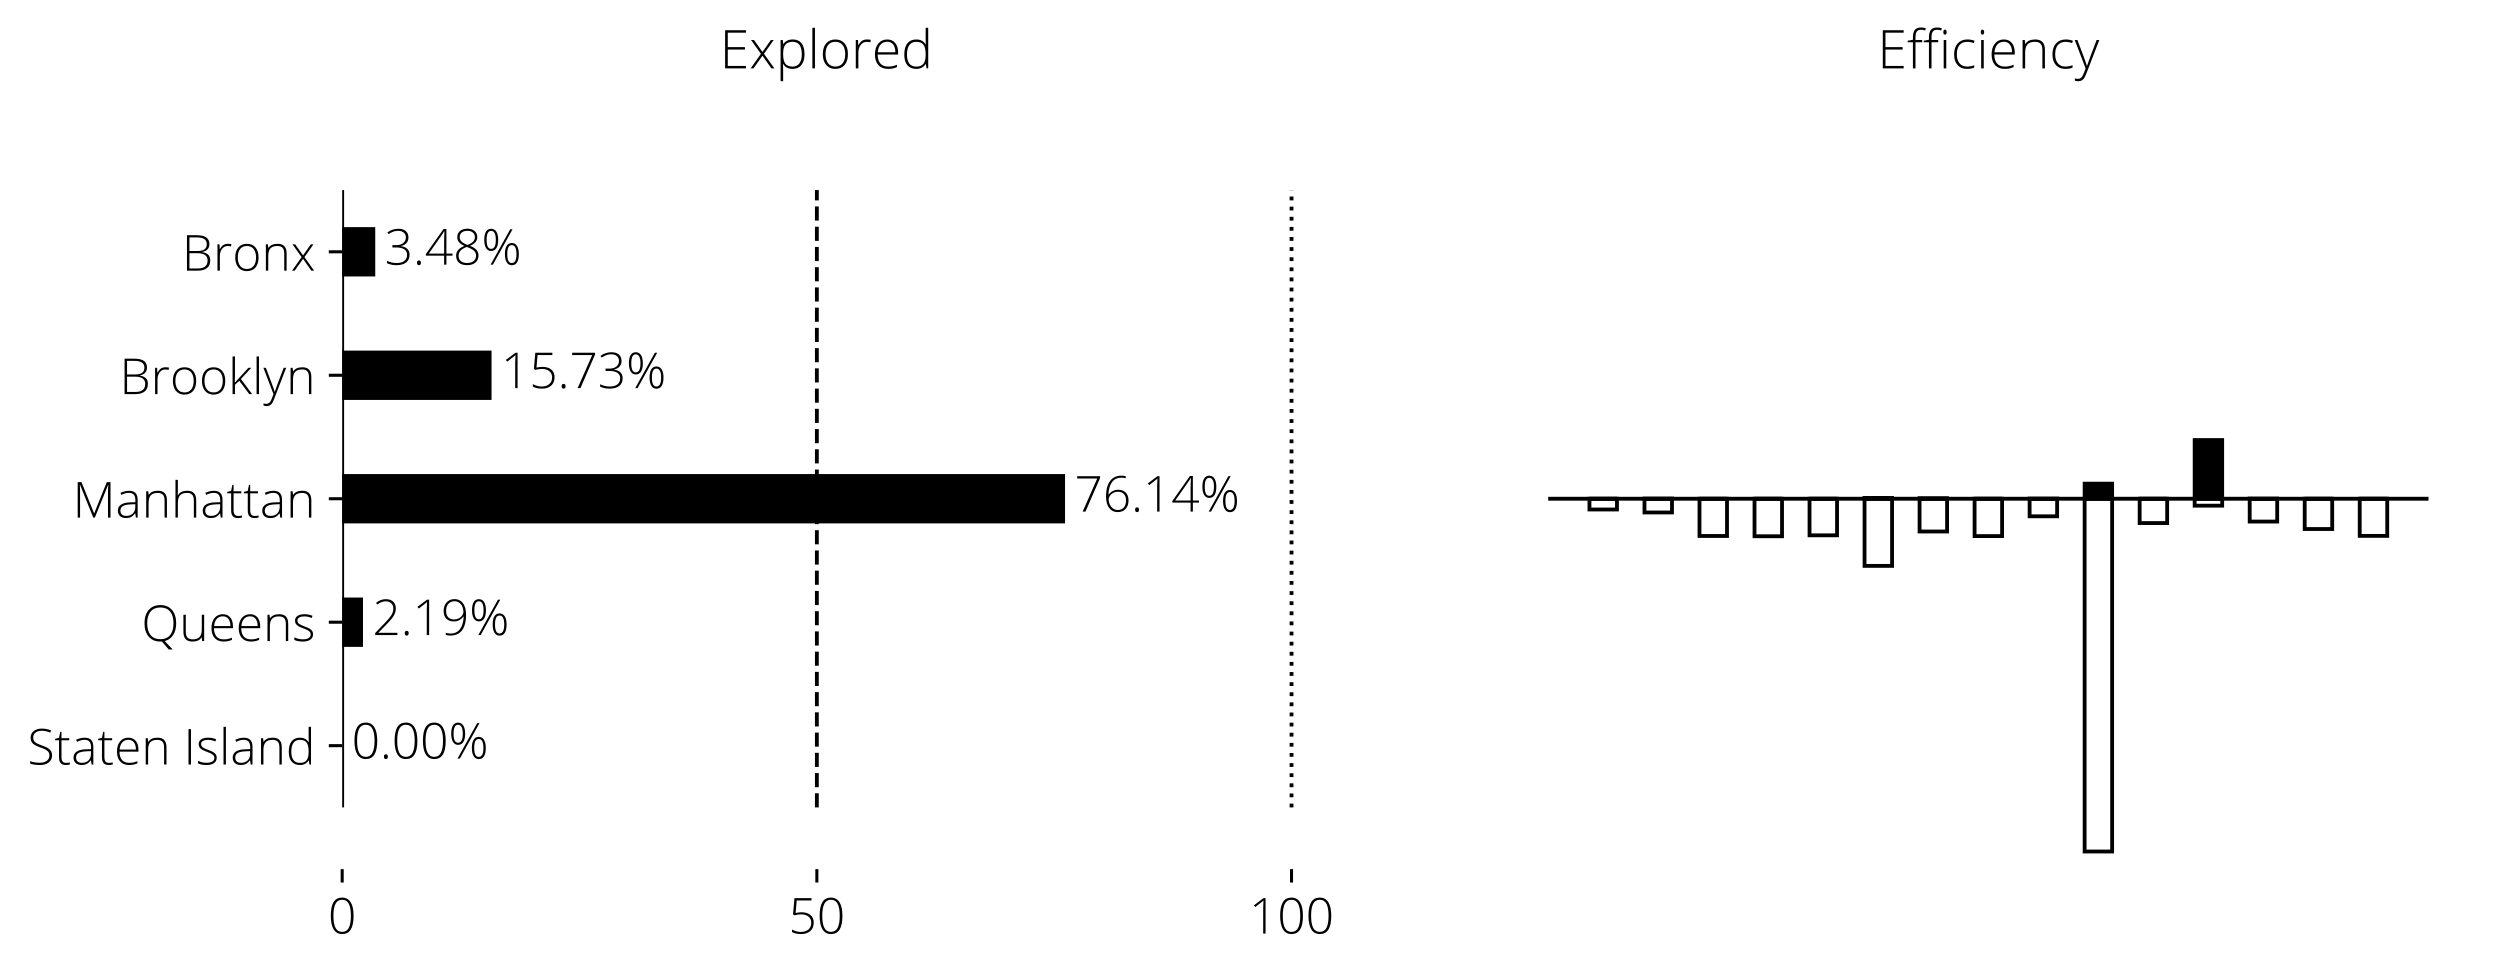
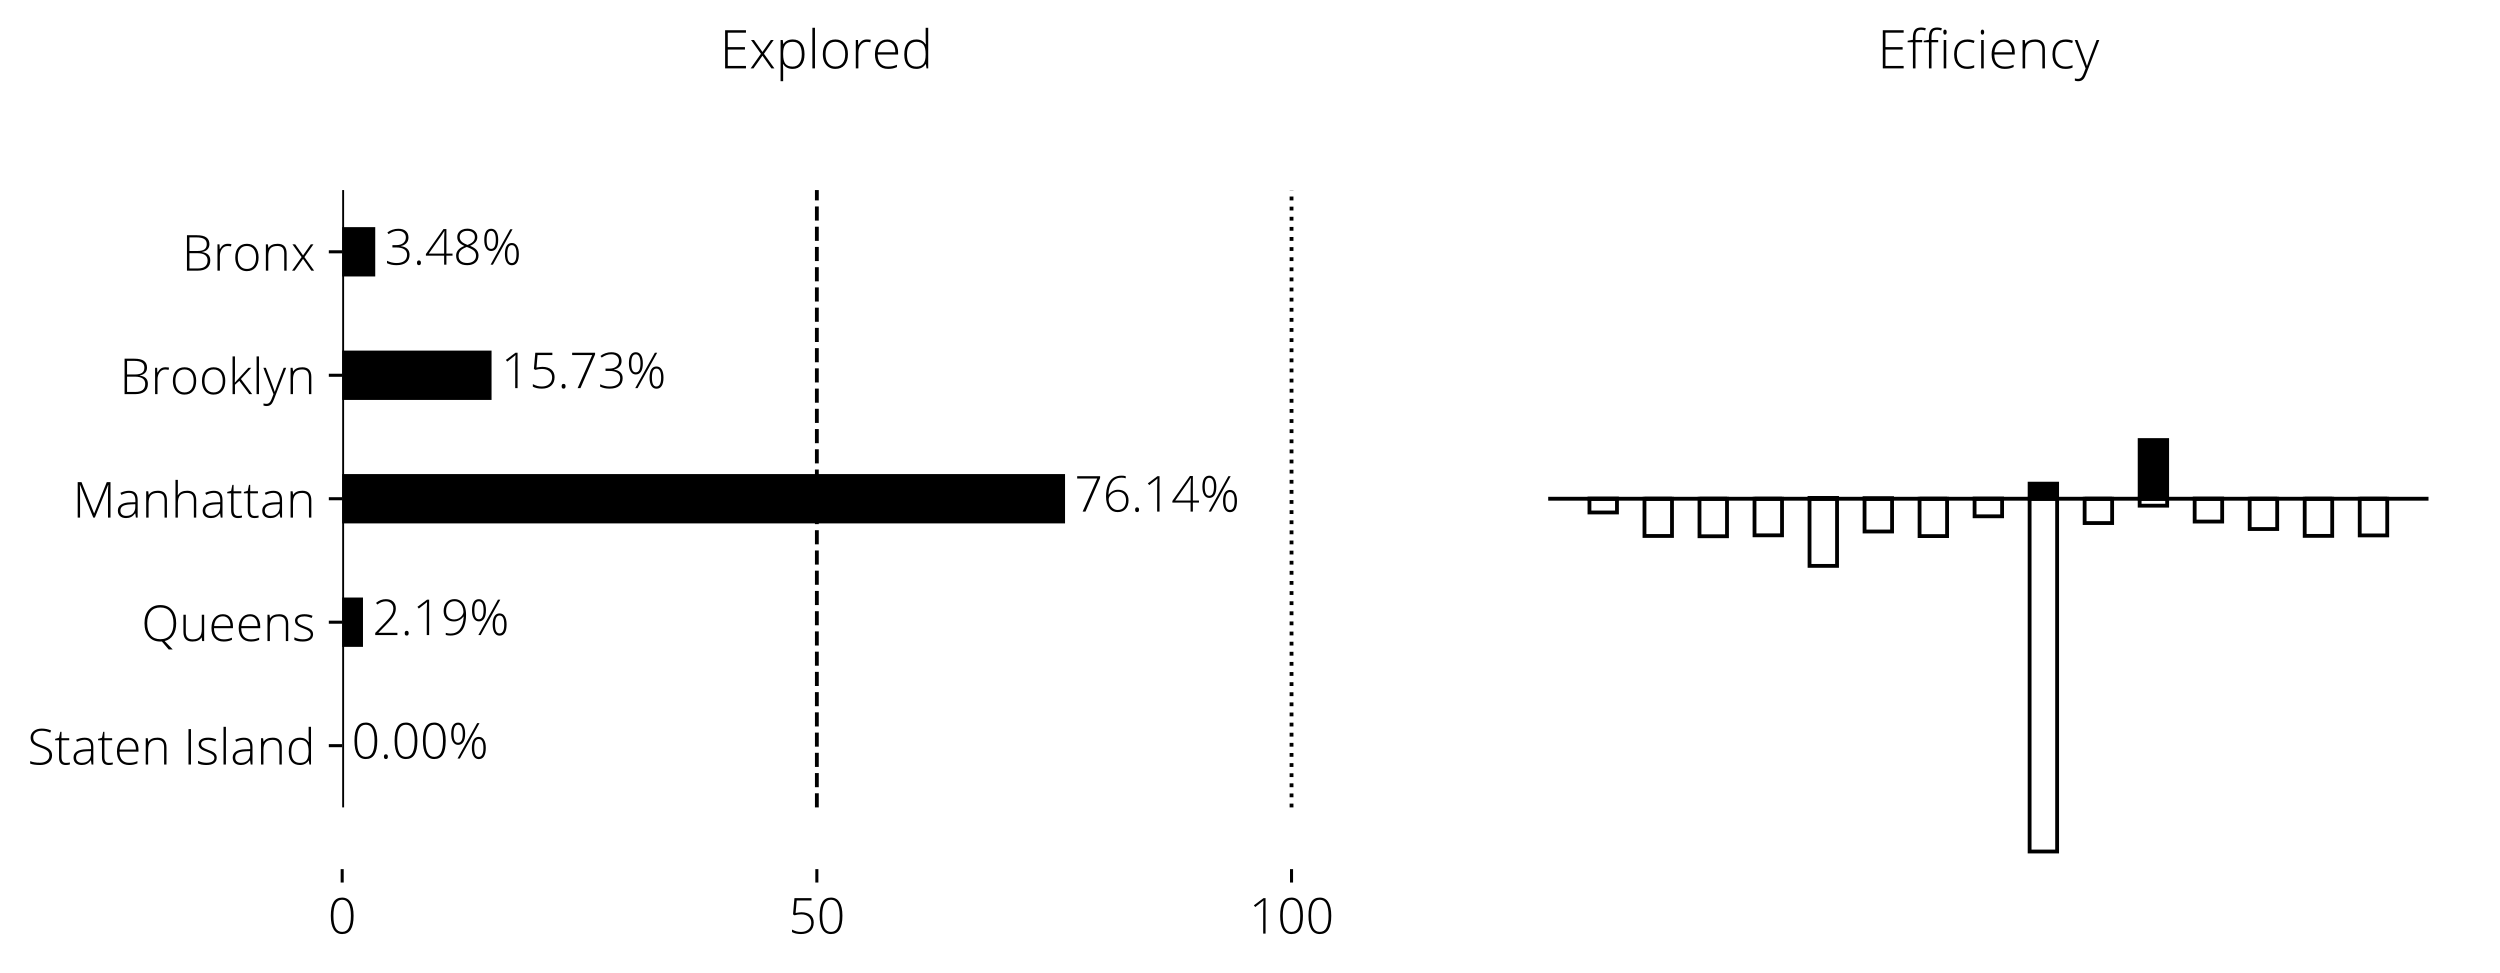
<svg xmlns="http://www.w3.org/2000/svg" xmlns:xlink="http://www.w3.org/1999/xlink" width="654.828pt" height="254.856pt" viewBox="0 0 654.828 254.856" version="1.1">
  <defs>
    <style type="text/css">*{stroke-linejoin: round; stroke-linecap: butt}</style>
  </defs>
  <g id="figure_1">
    <g id="patch_1">
      <path d="M 0 254.856  L 654.828 254.856  L 654.828 0  L 0 0  z " style="fill: #ffffff" />
    </g>
    <g id="axes_1">
      <g id="patch_2">
        <path d="M 89.628 227.654  L 343.265 227.654  L 343.265 33.614  L 89.628 33.614  L 89.628 227.654  z " style="fill: none" />
      </g>
      <g id="patch_3">
-         <path d="M 89.628 201.782  L 89.628 201.782  L 89.628 188.846  L 89.628 188.846  z " clip-path="url(#pb41418e911)" />
+         <path d="M 89.628 201.782  L 89.628 201.782  L 89.628 188.846  L 89.628 188.846  z " clip-path="url(#p3c64487fad)" />
      </g>
      <g id="patch_4">
-         <path d="M 89.628 169.442  L 95.077 169.442  L 95.077 156.506  L 89.628 156.506  z " clip-path="url(#pb41418e911)" />
+         <path d="M 89.628 169.442  L 95.077 169.442  L 95.077 156.506  L 89.628 156.506  z " clip-path="url(#p3c64487fad)" />
      </g>
      <g id="patch_5">
-         <path d="M 89.628 137.102  L 278.967 137.102  L 278.967 124.166  L 89.628 124.166  z " clip-path="url(#pb41418e911)" />
+         <path d="M 89.628 137.102  L 278.967 137.102  L 278.967 124.166  L 89.628 124.166  z " clip-path="url(#p3c64487fad)" />
      </g>
      <g id="patch_6">
-         <path d="M 89.628 104.762  L 128.753 104.762  L 128.753 91.826  L 89.628 91.826  z " clip-path="url(#pb41418e911)" />
+         <path d="M 89.628 104.762  L 128.753 104.762  L 128.753 91.826  L 89.628 91.826  z " clip-path="url(#p3c64487fad)" />
      </g>
      <g id="patch_7">
-         <path d="M 89.628 72.422  L 98.287 72.422  L 98.287 59.486  L 89.628 59.486  z " clip-path="url(#pb41418e911)" />
+         <path d="M 89.628 72.422  L 98.287 72.422  L 98.287 59.486  L 89.628 59.486  z " clip-path="url(#p3c64487fad)" />
      </g>
      <g id="matplotlib.axis_1">
        <g id="xtick_1">
          <g id="line2d_1">
            <defs>
-               <path id="m0b1ca26869" d="M 0 0  L 0 3.5  " style="stroke: #000000; stroke-width: 0.8" />
+               <path id="m3abc1f5624" d="M 0 0  L 0 3.5  " style="stroke: #000000; stroke-width: 0.8" />
            </defs>
            <g>
-               <use xlink:href="#m0b1ca26869" x="89.628" y="227.654" style="stroke: #000000; stroke-width: 0.8" />
+               <use xlink:href="#m3abc1f5624" x="89.628" y="227.654" style="stroke: #000000; stroke-width: 0.8" />
            </g>
          </g>
          <g id="text_1">
            <g transform="translate(85.91836 244.5322) scale(0.13 -0.13)">
              <defs>
                <path id="OpenSans-Light-30" d="M 3297 2297  Q 3297 1094 2930 515  Q 2563 -63 1819 -63  Q 1103 -63 731 532  Q 359 1128 359 2297  Q 359 3491 720 4066  Q 1081 4641 1819 4641  Q 2541 4641 2919 4045  Q 3297 3450 3297 2297  z M 697 2297  Q 697 1234 975 726  Q 1253 219 1819 219  Q 2409 219 2679 744  Q 2950 1269 2950 2297  Q 2950 3309 2679 3834  Q 2409 4359 1819 4359  Q 1228 4359 962 3834  Q 697 3309 697 2297  z " transform="scale(0.015625)" />
              </defs>
              <use xlink:href="#OpenSans-Light-30" />
            </g>
          </g>
        </g>
        <g id="xtick_2">
          <g id="line2d_2">
            <g>
-               <use xlink:href="#m0b1ca26869" x="213.96" y="227.654" style="stroke: #000000; stroke-width: 0.8" />
+               <use xlink:href="#m3abc1f5624" x="213.96" y="227.654" style="stroke: #000000; stroke-width: 0.8" />
            </g>
          </g>
          <g id="text_2">
            <g transform="translate(206.5398 244.5322) scale(0.13 -0.13)">
              <defs>
                <path id="OpenSans-Light-35" d="M 1678 2747  Q 2409 2747 2829 2394  Q 3250 2041 3250 1422  Q 3250 719 2812 328  Q 2375 -63 1606 -63  Q 1266 -63 959 4  Q 653 72 447 197  L 447 519  Q 784 347 1046 280  Q 1309 213 1606 213  Q 2206 213 2568 530  Q 2931 847 2931 1388  Q 2931 1897 2578 2187  Q 2225 2478 1619 2478  Q 1213 2478 769 2356  L 581 2478  L 763 4569  L 2963 4569  L 2963 4269  L 1056 4269  L 916 2656  Q 1403 2747 1678 2747  z " transform="scale(0.015625)" />
              </defs>
              <use xlink:href="#OpenSans-Light-35" />
              <use xlink:href="#OpenSans-Light-30" x="57.08" />
            </g>
          </g>
        </g>
        <g id="xtick_3">
          <g id="line2d_3">
            <g>
-               <use xlink:href="#m0b1ca26869" x="338.292" y="227.654" style="stroke: #000000; stroke-width: 0.8" />
+               <use xlink:href="#m3abc1f5624" x="338.292" y="227.654" style="stroke: #000000; stroke-width: 0.8" />
            </g>
          </g>
          <g id="text_3">
            <g transform="translate(327.1613 244.5322) scale(0.13 -0.13)">
              <defs>
                <path id="OpenSans-Light-31" d="M 2131 0  L 1825 0  L 1825 3328  Q 1825 3781 1863 4269  Q 1816 4222 1766 4178  Q 1716 4134 800 3419  L 622 3641  L 1863 4569  L 2131 4569  L 2131 0  z " transform="scale(0.015625)" />
              </defs>
              <use xlink:href="#OpenSans-Light-31" />
              <use xlink:href="#OpenSans-Light-30" x="57.08" />
              <use xlink:href="#OpenSans-Light-30" x="114.16" />
            </g>
          </g>
        </g>
      </g>
      <g id="matplotlib.axis_2">
        <g id="ytick_1">
          <g id="line2d_4">
            <defs>
-               <path id="md119104fe6" d="M 0 0  L -3.5 0  " style="stroke: #000000; stroke-width: 0.8" />
+               <path id="m241aab3303" d="M 0 0  L -3.5 0  " style="stroke: #000000; stroke-width: 0.8" />
            </defs>
            <g>
-               <use xlink:href="#md119104fe6" x="89.628" y="195.314" style="stroke: #000000; stroke-width: 0.8" />
+               <use xlink:href="#m241aab3303" x="89.628" y="195.314" style="stroke: #000000; stroke-width: 0.8" />
            </g>
          </g>
          <g id="text_4">
            <g transform="translate(7.2 200.2532) scale(0.13 -0.13)">
              <defs>
                <path id="OpenSans-Light-53" d="M 3169 1178  Q 3169 606 2748 271  Q 2328 -63 1631 -63  Q 794 -63 347 122  L 347 441  Q 841 231 1606 231  Q 2169 231 2498 489  Q 2828 747 2828 1166  Q 2828 1425 2718 1595  Q 2609 1766 2362 1906  Q 2116 2047 1638 2209  Q 938 2450 670 2729  Q 403 3009 403 3475  Q 403 3988 804 4311  Q 1206 4634 1838 4634  Q 2481 4634 3047 4391  L 2931 4116  Q 2363 4353 1844 4353  Q 1338 4353 1038 4118  Q 738 3884 738 3481  Q 738 3228 830 3065  Q 922 2903 1131 2773  Q 1341 2644 1850 2463  Q 2384 2278 2653 2104  Q 2922 1931 3045 1711  Q 3169 1491 3169 1178  z " transform="scale(0.015625)" />
                <path id="OpenSans-Light-74" d="M 1466 213  Q 1759 213 1978 263  L 1978 13  Q 1753 -63 1459 -63  Q 1009 -63 795 178  Q 581 419 581 934  L 581 3128  L 78 3128  L 78 3309  L 581 3450  L 738 4219  L 897 4219  L 897 3397  L 1894 3397  L 1894 3128  L 897 3128  L 897 978  Q 897 588 1034 400  Q 1172 213 1466 213  z " transform="scale(0.015625)" />
                <path id="OpenSans-Light-61" d="M 2631 0  L 2553 538  L 2528 538  Q 2272 209 2001 73  Q 1731 -63 1363 -63  Q 863 -63 584 193  Q 306 450 306 903  Q 306 1400 720 1675  Q 1134 1950 1919 1966  L 2566 1984  L 2566 2209  Q 2566 2694 2369 2941  Q 2172 3188 1734 3188  Q 1263 3188 756 2925  L 641 3194  Q 1200 3456 1747 3456  Q 2306 3456 2582 3165  Q 2859 2875 2859 2259  L 2859 0  L 2631 0  z M 1381 219  Q 1925 219 2239 530  Q 2553 841 2553 1394  L 2553 1728  L 1959 1703  Q 1244 1669 939 1480  Q 634 1291 634 891  Q 634 572 829 395  Q 1025 219 1381 219  z " transform="scale(0.015625)" />
                <path id="OpenSans-Light-65" d="M 1941 -63  Q 1200 -63 786 393  Q 372 850 372 1672  Q 372 2484 772 2973  Q 1172 3463 1850 3463  Q 2450 3463 2797 3044  Q 3144 2625 3144 1906  L 3144 1656  L 697 1656  Q 703 956 1023 587  Q 1344 219 1941 219  Q 2231 219 2451 259  Q 2672 300 3009 434  L 3009 153  Q 2722 28 2478 -17  Q 2234 -63 1941 -63  z M 1850 3188  Q 1359 3188 1062 2864  Q 766 2541 716 1931  L 2816 1931  Q 2816 2522 2559 2855  Q 2303 3188 1850 3188  z " transform="scale(0.015625)" />
                <path id="OpenSans-Light-6e" d="M 2938 0  L 2938 2203  Q 2938 2716 2722 2948  Q 2506 3181 2053 3181  Q 1444 3181 1161 2873  Q 878 2566 878 1875  L 878 0  L 569 0  L 569 3397  L 831 3397  L 891 2931  L 909 2931  Q 1241 3463 2088 3463  Q 3244 3463 3244 2222  L 3244 0  L 2938 0  z " transform="scale(0.015625)" />
                <path id="OpenSans-Light-20" transform="scale(0.015625)" />
                <path id="OpenSans-Light-49" d="M 647 0  L 647 4569  L 966 4569  L 966 0  L 647 0  z " transform="scale(0.015625)" />
                <path id="OpenSans-Light-73" d="M 2675 884  Q 2675 428 2328 182  Q 1981 -63 1344 -63  Q 663 -63 263 147  L 263 481  Q 775 225 1344 225  Q 1847 225 2108 392  Q 2369 559 2369 838  Q 2369 1094 2161 1269  Q 1953 1444 1478 1613  Q 969 1797 762 1930  Q 556 2063 451 2230  Q 347 2397 347 2638  Q 347 3019 667 3241  Q 988 3463 1563 3463  Q 2113 3463 2606 3256  L 2491 2975  Q 1991 3181 1563 3181  Q 1147 3181 903 3043  Q 659 2906 659 2663  Q 659 2397 848 2237  Q 1038 2078 1588 1881  Q 2047 1716 2256 1583  Q 2466 1450 2570 1281  Q 2675 1113 2675 884  z " transform="scale(0.015625)" />
                <path id="OpenSans-Light-6c" d="M 878 0  L 569 0  L 569 4863  L 878 4863  L 878 0  z " transform="scale(0.015625)" />
                <path id="OpenSans-Light-64" d="M 1813 3463  Q 2181 3463 2450 3328  Q 2719 3194 2931 2869  L 2950 2869  Q 2931 3263 2931 3641  L 2931 4863  L 3238 4863  L 3238 0  L 3034 0  L 2956 519  L 2931 519  Q 2544 -63 1819 -63  Q 1116 -63 744 375  Q 372 813 372 1650  Q 372 2531 740 2997  Q 1109 3463 1813 3463  z M 1813 3181  Q 1256 3181 976 2790  Q 697 2400 697 1656  Q 697 213 1819 213  Q 2394 213 2662 547  Q 2931 881 2931 1650  L 2931 1703  Q 2931 2491 2667 2836  Q 2403 3181 1813 3181  z " transform="scale(0.015625)" />
              </defs>
              <use xlink:href="#OpenSans-Light-53" />
              <use xlink:href="#OpenSans-Light-74" x="54.492" />
              <use xlink:href="#OpenSans-Light-61" x="87.988" />
              <use xlink:href="#OpenSans-Light-74" x="140.967" />
              <use xlink:href="#OpenSans-Light-65" x="174.463" />
              <use xlink:href="#OpenSans-Light-6e" x="229.346" />
              <use xlink:href="#OpenSans-Light-20" x="288.33" />
              <use xlink:href="#OpenSans-Light-49" x="314.307" />
              <use xlink:href="#OpenSans-Light-73" x="339.502" />
              <use xlink:href="#OpenSans-Light-6c" x="386.084" />
              <use xlink:href="#OpenSans-Light-61" x="408.691" />
              <use xlink:href="#OpenSans-Light-6e" x="461.67" />
              <use xlink:href="#OpenSans-Light-64" x="520.654" />
            </g>
          </g>
        </g>
        <g id="ytick_2">
          <g id="line2d_5">
            <g>
-               <use xlink:href="#md119104fe6" x="89.628" y="162.974" style="stroke: #000000; stroke-width: 0.8" />
+               <use xlink:href="#m241aab3303" x="89.628" y="162.974" style="stroke: #000000; stroke-width: 0.8" />
            </g>
          </g>
          <g id="text_5">
            <g transform="translate(37.03094 167.9132) scale(0.13 -0.13)">
              <defs>
                <path id="OpenSans-Light-51" d="M 4488 2291  Q 4488 1372 4094 770  Q 3700 169 3003 0  L 4044 -1088  L 3525 -1088  L 2644 -56  L 2541 -63  L 2444 -63  Q 1491 -63 947 570  Q 403 1203 403 2297  Q 403 3388 951 4014  Q 1500 4641 2450 4641  Q 3406 4641 3947 4011  Q 4488 3381 4488 2291  z M 750 2291  Q 750 1309 1187 773  Q 1625 238 2444 238  Q 3269 238 3705 769  Q 4141 1300 4141 2291  Q 4141 3278 3705 3804  Q 3269 4331 2450 4331  Q 1634 4331 1192 3800  Q 750 3269 750 2291  z " transform="scale(0.015625)" />
                <path id="OpenSans-Light-75" d="M 838 3397  L 838 1197  Q 838 684 1053 451  Q 1269 219 1722 219  Q 2328 219 2614 525  Q 2900 831 2900 1522  L 2900 3397  L 3206 3397  L 3206 0  L 2944 0  L 2888 469  L 2869 469  Q 2538 -63 1691 -63  Q 531 -63 531 1178  L 531 3397  L 838 3397  z " transform="scale(0.015625)" />
              </defs>
              <use xlink:href="#OpenSans-Light-51" />
              <use xlink:href="#OpenSans-Light-75" x="76.416" />
              <use xlink:href="#OpenSans-Light-65" x="135.4" />
              <use xlink:href="#OpenSans-Light-65" x="190.283" />
              <use xlink:href="#OpenSans-Light-6e" x="245.166" />
              <use xlink:href="#OpenSans-Light-73" x="304.15" />
            </g>
          </g>
        </g>
        <g id="ytick_3">
          <g id="line2d_6">
            <g>
-               <use xlink:href="#md119104fe6" x="89.628" y="130.634" style="stroke: #000000; stroke-width: 0.8" />
+               <use xlink:href="#m241aab3303" x="89.628" y="130.634" style="stroke: #000000; stroke-width: 0.8" />
            </g>
          </g>
          <g id="text_6">
            <g transform="translate(19.03406 135.5732) scale(0.13 -0.13)">
              <defs>
                <path id="OpenSans-Light-4d" d="M 2656 0  L 953 4219  L 928 4219  Q 953 3831 953 3425  L 953 0  L 647 0  L 647 4569  L 1141 4569  L 2759 550  L 2778 550  L 4397 4569  L 4878 4569  L 4878 0  L 4556 0  L 4556 3463  Q 4556 3825 4594 4213  L 4569 4213  L 2859 0  L 2656 0  z " transform="scale(0.015625)" />
                <path id="OpenSans-Light-68" d="M 2938 0  L 2938 2203  Q 2938 2716 2722 2948  Q 2506 3181 2053 3181  Q 1444 3181 1161 2873  Q 878 2566 878 1875  L 878 0  L 569 0  L 569 4863  L 878 4863  L 878 3316  L 863 2881  L 884 2881  Q 1075 3188 1365 3325  Q 1656 3463 2088 3463  Q 3244 3463 3244 2222  L 3244 0  L 2938 0  z " transform="scale(0.015625)" />
              </defs>
              <use xlink:href="#OpenSans-Light-4d" />
              <use xlink:href="#OpenSans-Light-61" x="86.279" />
              <use xlink:href="#OpenSans-Light-6e" x="139.258" />
              <use xlink:href="#OpenSans-Light-68" x="198.242" />
              <use xlink:href="#OpenSans-Light-61" x="257.227" />
              <use xlink:href="#OpenSans-Light-74" x="310.205" />
              <use xlink:href="#OpenSans-Light-74" x="343.701" />
              <use xlink:href="#OpenSans-Light-61" x="377.197" />
              <use xlink:href="#OpenSans-Light-6e" x="430.176" />
            </g>
          </g>
        </g>
        <g id="ytick_4">
          <g id="line2d_7">
            <g>
-               <use xlink:href="#md119104fe6" x="89.628" y="98.294" style="stroke: #000000; stroke-width: 0.8" />
+               <use xlink:href="#m241aab3303" x="89.628" y="98.294" style="stroke: #000000; stroke-width: 0.8" />
            </g>
          </g>
          <g id="text_7">
            <g transform="translate(31.31703 103.2332) scale(0.13 -0.13)">
              <defs>
                <path id="OpenSans-Light-42" d="M 647 4569  L 1900 4569  Q 2747 4569 3144 4281  Q 3541 3994 3541 3413  Q 3541 3016 3298 2752  Q 3056 2488 2591 2413  L 2591 2394  Q 3138 2313 3395 2048  Q 3653 1784 3653 1313  Q 3653 681 3234 340  Q 2816 0 2047 0  L 647 0  L 647 4569  z M 966 2534  L 1972 2534  Q 2616 2534 2908 2748  Q 3200 2963 3200 3419  Q 3200 3875 2870 4081  Q 2541 4288 1888 4288  L 966 4288  L 966 2534  z M 966 2253  L 966 281  L 2041 281  Q 3309 281 3309 1313  Q 3309 2253 1972 2253  L 966 2253  z " transform="scale(0.015625)" />
                <path id="OpenSans-Light-72" d="M 1906 3463  Q 2122 3463 2369 3419  L 2309 3122  Q 2097 3175 1869 3175  Q 1434 3175 1156 2806  Q 878 2438 878 1875  L 878 0  L 569 0  L 569 3397  L 831 3397  L 863 2784  L 884 2784  Q 1094 3159 1331 3311  Q 1569 3463 1906 3463  z " transform="scale(0.015625)" />
                <path id="OpenSans-Light-6f" d="M 3378 1703  Q 3378 872 2975 404  Q 2572 -63 1863 -63  Q 1416 -63 1075 153  Q 734 369 553 772  Q 372 1175 372 1703  Q 372 2534 775 2998  Q 1178 3463 1881 3463  Q 2581 3463 2979 2992  Q 3378 2522 3378 1703  z M 697 1703  Q 697 1003 1005 611  Q 1313 219 1875 219  Q 2438 219 2745 611  Q 3053 1003 3053 1703  Q 3053 2406 2742 2793  Q 2431 3181 1869 3181  Q 1306 3181 1001 2795  Q 697 2409 697 1703  z " transform="scale(0.015625)" />
                <path id="OpenSans-Light-6b" d="M 872 1491  L 2606 3397  L 2981 3397  L 1644 1947  L 3097 0  L 2725 0  L 1434 1716  L 878 1209  L 878 0  L 569 0  L 569 4863  L 878 4863  L 878 2425  L 856 1491  L 872 1491  z " transform="scale(0.015625)" />
                <path id="OpenSans-Light-79" d="M 0 3397  L 319 3397  L 1038 1491  Q 1366 613 1453 306  L 1472 306  Q 1603 709 1900 1509  L 2619 3397  L 2938 3397  L 1416 -550  Q 1231 -1031 1106 -1200  Q 981 -1369 814 -1453  Q 647 -1538 409 -1538  Q 231 -1538 13 -1472  L 13 -1203  Q 194 -1253 403 -1253  Q 563 -1253 684 -1178  Q 806 -1103 904 -945  Q 1003 -788 1133 -445  Q 1263 -103 1300 0  L 0 3397  z " transform="scale(0.015625)" />
              </defs>
              <use xlink:href="#OpenSans-Light-42" />
              <use xlink:href="#OpenSans-Light-72" x="62.695" />
              <use xlink:href="#OpenSans-Light-6f" x="101.611" />
              <use xlink:href="#OpenSans-Light-6f" x="160.205" />
              <use xlink:href="#OpenSans-Light-6b" x="218.799" />
              <use xlink:href="#OpenSans-Light-6c" x="267.188" />
              <use xlink:href="#OpenSans-Light-79" x="289.795" />
              <use xlink:href="#OpenSans-Light-6e" x="335.693" />
            </g>
          </g>
        </g>
        <g id="ytick_5">
          <g id="line2d_8">
            <g>
-               <use xlink:href="#md119104fe6" x="89.628" y="65.954" style="stroke: #000000; stroke-width: 0.8" />
+               <use xlink:href="#m241aab3303" x="89.628" y="65.954" style="stroke: #000000; stroke-width: 0.8" />
            </g>
          </g>
          <g id="text_8">
            <g transform="translate(47.65641 70.89317) scale(0.13 -0.13)">
              <defs>
                <path id="OpenSans-Light-78" d="M 1403 1747  L 219 3397  L 575 3397  L 1588 1966  L 2591 3397  L 2931 3397  L 1766 1747  L 3016 0  L 2656 0  L 1588 1516  L 513 0  L 172 0  L 1403 1747  z " transform="scale(0.015625)" />
              </defs>
              <use xlink:href="#OpenSans-Light-42" />
              <use xlink:href="#OpenSans-Light-72" x="62.695" />
              <use xlink:href="#OpenSans-Light-6f" x="101.611" />
              <use xlink:href="#OpenSans-Light-6e" x="160.205" />
              <use xlink:href="#OpenSans-Light-78" x="219.189" />
            </g>
          </g>
        </g>
      </g>
      <g id="LineCollection_1">
-         <path d="M 89.628 211.484  L 89.628 49.784  " clip-path="url(#pb41418e911)" style="fill: none; stroke: #000000" />
+         <path d="M 89.628 211.484  L 89.628 49.784  " clip-path="url(#p3c64487fad)" style="fill: none; stroke: #000000" />
      </g>
      <g id="LineCollection_2">
-         <path d="M 213.96 211.484  L 213.96 49.784  " clip-path="url(#pb41418e911)" style="fill: none; stroke-dasharray: 3.7,1.6; stroke-dashoffset: 0; stroke: #000000" />
+         <path d="M 213.96 211.484  L 213.96 49.784  " clip-path="url(#p3c64487fad)" style="fill: none; stroke-dasharray: 3.7,1.6; stroke-dashoffset: 0; stroke: #000000" />
      </g>
      <g id="LineCollection_3">
-         <path d="M 338.292 211.484  L 338.292 49.784  " clip-path="url(#pb41418e911)" style="fill: none; stroke-dasharray: 1,1.65; stroke-dashoffset: 0; stroke: #000000" />
+         <path d="M 338.292 211.484  L 338.292 49.784  " clip-path="url(#p3c64487fad)" style="fill: none; stroke-dasharray: 1,1.65; stroke-dashoffset: 0; stroke: #000000" />
      </g>
      <g id="text_9">
        <g transform="translate(92.11507 198.6911) scale(0.13 -0.13)">
          <defs>
            <path id="OpenSans-Light-2e" d="M 506 244  Q 506 550 756 550  Q 1013 550 1013 244  Q 1013 -63 756 -63  Q 506 -63 506 244  z " transform="scale(0.015625)" />
            <path id="OpenSans-Light-25" d="M 659 3206  Q 659 2625 800 2333  Q 941 2041 1241 2041  Q 1844 2041 1844 3206  Q 1844 3781 1689 4070  Q 1534 4359 1241 4359  Q 941 4359 800 4070  Q 659 3781 659 3206  z M 2150 3206  Q 2150 2500 1915 2133  Q 1681 1766 1241 1766  Q 825 1766 589 2142  Q 353 2519 353 3206  Q 353 3903 578 4268  Q 803 4634 1241 4634  Q 1675 4634 1912 4257  Q 2150 3881 2150 3206  z M 3322 1369  Q 3322 791 3462 502  Q 3603 213 3903 213  Q 4506 213 4506 1369  Q 4506 2522 3903 2522  Q 3603 2522 3462 2236  Q 3322 1950 3322 1369  z M 4813 1369  Q 4813 663 4581 295  Q 4350 -72 3909 -72  Q 3484 -72 3250 308  Q 3016 688 3016 1369  Q 3016 2072 3245 2434  Q 3475 2797 3909 2797  Q 4338 2797 4575 2422  Q 4813 2047 4813 1369  z M 4000 4569  L 1466 0  L 1166 0  L 3700 4569  L 4000 4569  z " transform="scale(0.015625)" />
          </defs>
          <use xlink:href="#OpenSans-Light-30" />
          <use xlink:href="#OpenSans-Light-2e" x="57.08" />
          <use xlink:href="#OpenSans-Light-30" x="80.859" />
          <use xlink:href="#OpenSans-Light-30" x="137.939" />
          <use xlink:href="#OpenSans-Light-25" x="195.02" />
        </g>
      </g>
      <g id="text_10">
        <g transform="translate(97.5641 166.3511) scale(0.13 -0.13)">
          <defs>
            <path id="OpenSans-Light-32" d="M 3213 0  L 353 0  L 353 275  L 1569 1544  Q 2081 2075 2287 2356  Q 2494 2638 2591 2894  Q 2688 3150 2688 3431  Q 2688 3841 2419 4097  Q 2150 4353 1722 4353  Q 1150 4353 628 3938  L 459 4153  Q 1031 4634 1728 4634  Q 2325 4634 2667 4315  Q 3009 3997 3009 3438  Q 3009 2984 2779 2561  Q 2550 2138 1941 1516  L 769 313  L 769 300  L 3213 300  L 3213 0  z " transform="scale(0.015625)" />
            <path id="OpenSans-Light-39" d="M 3238 2631  Q 3238 1731 3002 1125  Q 2766 519 2314 228  Q 1863 -63 1222 -63  Q 897 -63 622 19  L 622 288  Q 756 244 945 220  Q 1134 197 1234 197  Q 2006 197 2443 755  Q 2881 1313 2931 2381  L 2894 2381  Q 2666 2081 2350 1920  Q 2034 1759 1691 1759  Q 1056 1759 701 2109  Q 347 2459 347 3103  Q 347 3791 736 4216  Q 1125 4641 1747 4641  Q 2197 4641 2534 4405  Q 2872 4169 3055 3712  Q 3238 3256 3238 2631  z M 1747 4366  Q 1253 4366 959 4033  Q 666 3700 666 3122  Q 666 2578 937 2297  Q 1209 2016 1716 2016  Q 2031 2016 2304 2156  Q 2578 2297 2739 2530  Q 2900 2763 2900 3003  Q 2900 3369 2754 3687  Q 2609 4006 2348 4186  Q 2088 4366 1747 4366  z " transform="scale(0.015625)" />
          </defs>
          <use xlink:href="#OpenSans-Light-32" />
          <use xlink:href="#OpenSans-Light-2e" x="57.08" />
          <use xlink:href="#OpenSans-Light-31" x="80.859" />
          <use xlink:href="#OpenSans-Light-39" x="137.939" />
          <use xlink:href="#OpenSans-Light-25" x="195.02" />
        </g>
      </g>
      <g id="text_11">
        <g transform="translate(281.4537 134.0111) scale(0.13 -0.13)">
          <defs>
            <path id="OpenSans-Light-37" d="M 1044 0  L 2925 4269  L 341 4269  L 341 4569  L 3297 4569  L 3297 4341  L 1409 0  L 1044 0  z " transform="scale(0.015625)" />
            <path id="OpenSans-Light-36" d="M 409 1947  Q 409 2838 651 3445  Q 894 4053 1339 4347  Q 1784 4641 2413 4641  Q 2706 4641 2950 4569  L 2950 4294  Q 2722 4378 2400 4378  Q 1628 4378 1198 3822  Q 769 3266 716 2203  L 756 2203  Q 994 2509 1300 2665  Q 1606 2822 1947 2822  Q 2588 2822 2948 2456  Q 3309 2091 3309 1447  Q 3309 747 2929 342  Q 2550 -63 1906 -63  Q 1213 -63 811 467  Q 409 997 409 1947  z M 1906 213  Q 2419 213 2703 534  Q 2988 856 2988 1453  Q 2988 1978 2706 2272  Q 2425 2566 1941 2566  Q 1622 2566 1348 2425  Q 1075 2284 912 2051  Q 750 1819 750 1575  Q 750 1228 904 908  Q 1059 588 1323 400  Q 1588 213 1906 213  z " transform="scale(0.015625)" />
            <path id="OpenSans-Light-34" d="M 3566 1166  L 2778 1166  L 2778 0  L 2484 0  L 2484 1166  L 134 1166  L 134 1375  L 2400 4594  L 2778 4594  L 2778 1434  L 3566 1434  L 3566 1166  z M 2484 1434  L 2484 2741  Q 2484 3684 2528 4325  L 2503 4325  Q 2441 4209 2119 3738  L 506 1434  L 2484 1434  z " transform="scale(0.015625)" />
          </defs>
          <use xlink:href="#OpenSans-Light-37" />
          <use xlink:href="#OpenSans-Light-36" x="57.08" />
          <use xlink:href="#OpenSans-Light-2e" x="114.16" />
          <use xlink:href="#OpenSans-Light-31" x="137.939" />
          <use xlink:href="#OpenSans-Light-34" x="195.02" />
          <use xlink:href="#OpenSans-Light-25" x="252.1" />
        </g>
      </g>
      <g id="text_12">
        <g transform="translate(131.2399 101.6711) scale(0.13 -0.13)">
          <defs>
            <path id="OpenSans-Light-33" d="M 3059 3494  Q 3059 3069 2792 2778  Q 2525 2488 2075 2406  L 2075 2388  Q 2625 2319 2912 2037  Q 3200 1756 3200 1281  Q 3200 641 2764 289  Q 2328 -63 1509 -63  Q 813 -63 294 197  L 294 506  Q 556 369 882 291  Q 1209 213 1497 213  Q 2188 213 2534 492  Q 2881 772 2881 1281  Q 2881 1734 2526 1978  Q 2172 2222 1484 2222  L 991 2222  L 991 2522  L 1491 2522  Q 2059 2522 2392 2792  Q 2725 3063 2725 3525  Q 2725 3906 2454 4136  Q 2184 4366 1747 4366  Q 1406 4366 1125 4270  Q 844 4175 494 3944  L 341 4153  Q 606 4375 981 4504  Q 1356 4634 1741 4634  Q 2372 4634 2715 4336  Q 3059 4038 3059 3494  z " transform="scale(0.015625)" />
          </defs>
          <use xlink:href="#OpenSans-Light-31" />
          <use xlink:href="#OpenSans-Light-35" x="57.08" />
          <use xlink:href="#OpenSans-Light-2e" x="114.16" />
          <use xlink:href="#OpenSans-Light-37" x="137.939" />
          <use xlink:href="#OpenSans-Light-33" x="195.02" />
          <use xlink:href="#OpenSans-Light-25" x="252.1" />
        </g>
      </g>
      <g id="text_13">
        <g transform="translate(100.7736 69.33114) scale(0.13 -0.13)">
          <defs>
            <path id="OpenSans-Light-38" d="M 1819 4647  Q 2400 4647 2754 4350  Q 3109 4053 3109 3547  Q 3109 3197 2889 2928  Q 2669 2659 2175 2431  Q 2775 2184 3019 1890  Q 3263 1597 3263 1178  Q 3263 613 2867 275  Q 2472 -63 1806 -63  Q 1116 -63 747 253  Q 378 569 378 1172  Q 378 1581 637 1890  Q 897 2200 1441 2419  Q 938 2656 731 2920  Q 525 3184 525 3553  Q 525 3881 690 4129  Q 856 4378 1154 4512  Q 1453 4647 1819 4647  z M 697 1125  Q 697 694 989 456  Q 1281 219 1806 219  Q 2319 219 2631 470  Q 2944 722 2944 1153  Q 2944 1541 2698 1783  Q 2453 2025 1753 2291  Q 1178 2069 937 1800  Q 697 1531 697 1125  z M 1813 4366  Q 1372 4366 1105 4148  Q 838 3931 838 3553  Q 838 3334 936 3167  Q 1034 3000 1220 2864  Q 1406 2728 1844 2547  Q 2353 2744 2575 2981  Q 2797 3219 2797 3553  Q 2797 3928 2533 4147  Q 2269 4366 1813 4366  z " transform="scale(0.015625)" />
          </defs>
          <use xlink:href="#OpenSans-Light-33" />
          <use xlink:href="#OpenSans-Light-2e" x="57.08" />
          <use xlink:href="#OpenSans-Light-34" x="80.859" />
          <use xlink:href="#OpenSans-Light-38" x="137.939" />
          <use xlink:href="#OpenSans-Light-25" x="195.02" />
        </g>
      </g>
      <g id="text_14">
        <g transform="translate(188.5144 17.91219) scale(0.14 -0.14)">
          <defs>
            <path id="OpenSans-Light-45" d="M 3144 0  L 647 0  L 647 4569  L 3144 4569  L 3144 4275  L 966 4275  L 966 2547  L 3022 2547  L 3022 2253  L 966 2253  L 966 294  L 3144 294  L 3144 0  z " transform="scale(0.015625)" />
            <path id="OpenSans-Light-70" d="M 2022 -63  Q 1238 -63 878 525  L 856 525  L 866 263  Q 878 31 878 -244  L 878 -1538  L 569 -1538  L 569 3397  L 831 3397  L 891 2913  L 909 2913  Q 1259 3463 2028 3463  Q 2716 3463 3077 3011  Q 3438 2559 3438 1697  Q 3438 859 3058 398  Q 2678 -63 2022 -63  z M 2016 213  Q 2538 213 2823 600  Q 3109 988 3109 1684  Q 3109 3181 2028 3181  Q 1434 3181 1156 2854  Q 878 2528 878 1791  L 878 1691  Q 878 894 1145 553  Q 1413 213 2016 213  z " transform="scale(0.015625)" />
          </defs>
          <use xlink:href="#OpenSans-Light-45" />
          <use xlink:href="#OpenSans-Light-78" x="55.176" />
          <use xlink:href="#OpenSans-Light-70" x="104.98" />
          <use xlink:href="#OpenSans-Light-6c" x="164.502" />
          <use xlink:href="#OpenSans-Light-6f" x="187.109" />
          <use xlink:href="#OpenSans-Light-72" x="245.703" />
          <use xlink:href="#OpenSans-Light-65" x="284.619" />
          <use xlink:href="#OpenSans-Light-64" x="339.502" />
        </g>
      </g>
    </g>
    <g id="axes_2">
      <g id="patch_8">
-         <path d="M 416.329 130.634  L 423.535 130.634  L 423.535 130.634  L 416.329 130.634  z " clip-path="url(#p83eeab3a0c)" style="stroke: #000000; stroke-linejoin: miter" />
+         <path d="M 416.329 130.634  L 423.535 130.634  L 423.535 130.622  L 416.329 130.622  z " clip-path="url(#p75771ee0d1)" style="stroke: #000000; stroke-linejoin: miter" />
      </g>
      <g id="patch_9">
-         <path d="M 430.741 130.634  L 437.946 130.634  L 437.946 130.622  L 430.741 130.622  z " clip-path="url(#p83eeab3a0c)" style="stroke: #000000; stroke-linejoin: miter" />
+         <path d="M 430.741 130.634  L 437.946 130.634  L 437.946 130.634  L 430.741 130.634  z " clip-path="url(#p75771ee0d1)" style="stroke: #000000; stroke-linejoin: miter" />
      </g>
      <g id="patch_10">
-         <path d="M 445.152 130.634  L 452.357 130.634  L 452.357 130.634  L 445.152 130.634  z " clip-path="url(#p83eeab3a0c)" style="stroke: #000000; stroke-linejoin: miter" />
+         <path d="M 445.152 130.634  L 452.357 130.634  L 452.357 130.634  L 445.152 130.634  z " clip-path="url(#p75771ee0d1)" style="stroke: #000000; stroke-linejoin: miter" />
      </g>
      <g id="patch_11">
-         <path d="M 459.563 130.634  L 466.768 130.634  L 466.768 130.634  L 459.563 130.634  z " clip-path="url(#p83eeab3a0c)" style="stroke: #000000; stroke-linejoin: miter" />
+         <path d="M 459.563 130.634  L 466.768 130.634  L 466.768 130.634  L 459.563 130.634  z " clip-path="url(#p75771ee0d1)" style="stroke: #000000; stroke-linejoin: miter" />
      </g>
      <g id="patch_12">
-         <path d="M 473.974 130.634  L 481.18 130.634  L 481.18 130.634  L 473.974 130.634  z " clip-path="url(#p83eeab3a0c)" style="stroke: #000000; stroke-linejoin: miter" />
+         <path d="M 473.974 130.634  L 481.18 130.634  L 481.18 130.42  L 473.974 130.42  z " clip-path="url(#p75771ee0d1)" style="stroke: #000000; stroke-linejoin: miter" />
      </g>
      <g id="patch_13">
-         <path d="M 488.385 130.634  L 495.591 130.634  L 495.591 130.42  L 488.385 130.42  z " clip-path="url(#p83eeab3a0c)" style="stroke: #000000; stroke-linejoin: miter" />
+         <path d="M 488.385 130.634  L 495.591 130.634  L 495.591 130.503  L 488.385 130.503  z " clip-path="url(#p75771ee0d1)" style="stroke: #000000; stroke-linejoin: miter" />
      </g>
      <g id="patch_14">
-         <path d="M 502.796 130.634  L 510.002 130.634  L 510.002 130.503  L 502.796 130.503  z " clip-path="url(#p83eeab3a0c)" style="stroke: #000000; stroke-linejoin: miter" />
+         <path d="M 502.796 130.634  L 510.002 130.634  L 510.002 130.634  L 502.796 130.634  z " clip-path="url(#p75771ee0d1)" style="stroke: #000000; stroke-linejoin: miter" />
      </g>
      <g id="patch_15">
-         <path d="M 517.207 130.634  L 524.413 130.634  L 524.413 130.634  L 517.207 130.634  z " clip-path="url(#p83eeab3a0c)" style="stroke: #000000; stroke-linejoin: miter" />
+         <path d="M 517.207 130.634  L 524.413 130.634  L 524.413 130.624  L 517.207 130.624  z " clip-path="url(#p75771ee0d1)" style="stroke: #000000; stroke-linejoin: miter" />
      </g>
      <g id="patch_16">
-         <path d="M 531.619 130.634  L 538.824 130.634  L 538.824 130.624  L 531.619 130.624  z " clip-path="url(#p83eeab3a0c)" style="stroke: #000000; stroke-linejoin: miter" />
+         <path d="M 531.619 130.634  L 538.824 130.634  L 538.824 126.684  L 531.619 126.684  z " clip-path="url(#p75771ee0d1)" style="stroke: #000000; stroke-linejoin: miter" />
      </g>
      <g id="patch_17">
-         <path d="M 546.03 130.634  L 553.235 130.634  L 553.235 126.684  L 546.03 126.684  z " clip-path="url(#p83eeab3a0c)" style="stroke: #000000; stroke-linejoin: miter" />
+         <path d="M 546.03 130.634  L 553.235 130.634  L 553.235 130.634  L 546.03 130.634  z " clip-path="url(#p75771ee0d1)" style="stroke: #000000; stroke-linejoin: miter" />
      </g>
      <g id="patch_18">
-         <path d="M 560.441 130.634  L 567.647 130.634  L 567.647 130.634  L 560.441 130.634  z " clip-path="url(#p83eeab3a0c)" style="stroke: #000000; stroke-linejoin: miter" />
+         <path d="M 560.441 130.634  L 567.647 130.634  L 567.647 115.263  L 560.441 115.263  z " clip-path="url(#p75771ee0d1)" style="stroke: #000000; stroke-linejoin: miter" />
      </g>
      <g id="patch_19">
-         <path d="M 574.852 130.634  L 582.058 130.634  L 582.058 115.263  L 574.852 115.263  z " clip-path="url(#p83eeab3a0c)" style="stroke: #000000; stroke-linejoin: miter" />
+         <path d="M 574.852 130.634  L 582.058 130.634  L 582.058 130.625  L 574.852 130.625  z " clip-path="url(#p75771ee0d1)" style="stroke: #000000; stroke-linejoin: miter" />
      </g>
      <g id="patch_20">
-         <path d="M 589.263 130.634  L 596.469 130.634  L 596.469 130.625  L 589.263 130.625  z " clip-path="url(#p83eeab3a0c)" style="stroke: #000000; stroke-linejoin: miter" />
+         <path d="M 589.263 130.634  L 596.469 130.634  L 596.469 130.634  L 589.263 130.634  z " clip-path="url(#p75771ee0d1)" style="stroke: #000000; stroke-linejoin: miter" />
      </g>
      <g id="patch_21">
-         <path d="M 603.674 130.634  L 610.88 130.634  L 610.88 130.634  L 603.674 130.634  z " clip-path="url(#p83eeab3a0c)" style="stroke: #000000; stroke-linejoin: miter" />
+         <path d="M 603.674 130.634  L 610.88 130.634  L 610.88 130.634  L 603.674 130.634  z " clip-path="url(#p75771ee0d1)" style="stroke: #000000; stroke-linejoin: miter" />
      </g>
      <g id="patch_22">
-         <path d="M 618.086 130.634  L 625.291 130.634  L 625.291 130.634  L 618.086 130.634  z " clip-path="url(#p83eeab3a0c)" style="stroke: #000000; stroke-linejoin: miter" />
+         <path d="M 618.086 130.634  L 625.291 130.634  L 625.291 130.634  L 618.086 130.634  z " clip-path="url(#p75771ee0d1)" style="stroke: #000000; stroke-linejoin: miter" />
      </g>
      <g id="patch_23">
-         <path d="M 416.329 130.634  L 423.535 130.634  L 423.535 133.453  L 416.329 133.453  L 416.329 130.634  z " clip-path="url(#p83eeab3a0c)" style="fill: none; stroke: #000000; stroke-linejoin: miter" />
+         <path d="M 416.329 130.634  L 423.535 130.634  L 423.535 134.233  L 416.329 134.233  L 416.329 130.634  z " clip-path="url(#p75771ee0d1)" style="fill: none; stroke: #000000; stroke-linejoin: miter" />
      </g>
      <g id="patch_24">
-         <path d="M 430.741 130.634  L 437.946 130.634  L 437.946 134.233  L 430.741 134.233  L 430.741 130.634  z " clip-path="url(#p83eeab3a0c)" style="fill: none; stroke: #000000; stroke-linejoin: miter" />
+         <path d="M 430.741 130.634  L 437.946 130.634  L 437.946 140.388  L 430.741 140.388  L 430.741 130.634  z " clip-path="url(#p75771ee0d1)" style="fill: none; stroke: #000000; stroke-linejoin: miter" />
      </g>
      <g id="patch_25">
-         <path d="M 445.152 130.634  L 452.357 130.634  L 452.357 140.388  L 445.152 140.388  L 445.152 130.634  z " clip-path="url(#p83eeab3a0c)" style="fill: none; stroke: #000000; stroke-linejoin: miter" />
+         <path d="M 445.152 130.634  L 452.357 130.634  L 452.357 140.461  L 445.152 140.461  L 445.152 130.634  z " clip-path="url(#p75771ee0d1)" style="fill: none; stroke: #000000; stroke-linejoin: miter" />
      </g>
      <g id="patch_26">
-         <path d="M 459.563 130.634  L 466.768 130.634  L 466.768 140.461  L 459.563 140.461  L 459.563 130.634  z " clip-path="url(#p83eeab3a0c)" style="fill: none; stroke: #000000; stroke-linejoin: miter" />
+         <path d="M 459.563 130.634  L 466.768 130.634  L 466.768 140.216  L 459.563 140.216  L 459.563 130.634  z " clip-path="url(#p75771ee0d1)" style="fill: none; stroke: #000000; stroke-linejoin: miter" />
      </g>
      <g id="patch_27">
-         <path d="M 473.974 130.634  L 481.18 130.634  L 481.18 140.216  L 473.974 140.216  L 473.974 130.634  z " clip-path="url(#p83eeab3a0c)" style="fill: none; stroke: #000000; stroke-linejoin: miter" />
+         <path d="M 473.974 130.634  L 481.18 130.634  L 481.18 148.221  L 473.974 148.221  L 473.974 130.634  z " clip-path="url(#p75771ee0d1)" style="fill: none; stroke: #000000; stroke-linejoin: miter" />
      </g>
      <g id="patch_28">
-         <path d="M 488.385 130.634  L 495.591 130.634  L 495.591 148.221  L 488.385 148.221  L 488.385 130.634  z " clip-path="url(#p83eeab3a0c)" style="fill: none; stroke: #000000; stroke-linejoin: miter" />
+         <path d="M 488.385 130.634  L 495.591 130.634  L 495.591 139.216  L 488.385 139.216  L 488.385 130.634  z " clip-path="url(#p75771ee0d1)" style="fill: none; stroke: #000000; stroke-linejoin: miter" />
      </g>
      <g id="patch_29">
-         <path d="M 502.796 130.634  L 510.002 130.634  L 510.002 139.216  L 502.796 139.216  L 502.796 130.634  z " clip-path="url(#p83eeab3a0c)" style="fill: none; stroke: #000000; stroke-linejoin: miter" />
+         <path d="M 502.796 130.634  L 510.002 130.634  L 510.002 140.418  L 502.796 140.418  L 502.796 130.634  z " clip-path="url(#p75771ee0d1)" style="fill: none; stroke: #000000; stroke-linejoin: miter" />
      </g>
      <g id="patch_30">
-         <path d="M 517.207 130.634  L 524.413 130.634  L 524.413 140.418  L 517.207 140.418  L 517.207 130.634  z " clip-path="url(#p83eeab3a0c)" style="fill: none; stroke: #000000; stroke-linejoin: miter" />
+         <path d="M 517.207 130.634  L 524.413 130.634  L 524.413 135.234  L 517.207 135.234  L 517.207 130.634  z " clip-path="url(#p75771ee0d1)" style="fill: none; stroke: #000000; stroke-linejoin: miter" />
      </g>
      <g id="patch_31">
-         <path d="M 531.619 130.634  L 538.824 130.634  L 538.824 135.234  L 531.619 135.234  L 531.619 130.634  z " clip-path="url(#p83eeab3a0c)" style="fill: none; stroke: #000000; stroke-linejoin: miter" />
+         <path d="M 531.619 130.634  L 538.824 130.634  L 538.824 223.035  L 531.619 223.035  L 531.619 130.634  z " clip-path="url(#p75771ee0d1)" style="fill: none; stroke: #000000; stroke-linejoin: miter" />
      </g>
      <g id="patch_32">
-         <path d="M 546.03 130.634  L 553.235 130.634  L 553.235 223.035  L 546.03 223.035  L 546.03 130.634  z " clip-path="url(#p83eeab3a0c)" style="fill: none; stroke: #000000; stroke-linejoin: miter" />
+         <path d="M 546.03 130.634  L 553.235 130.634  L 553.235 137.004  L 546.03 137.004  L 546.03 130.634  z " clip-path="url(#p75771ee0d1)" style="fill: none; stroke: #000000; stroke-linejoin: miter" />
      </g>
      <g id="patch_33">
-         <path d="M 560.441 130.634  L 567.647 130.634  L 567.647 137.004  L 560.441 137.004  L 560.441 130.634  z " clip-path="url(#p83eeab3a0c)" style="fill: none; stroke: #000000; stroke-linejoin: miter" />
+         <path d="M 560.441 130.634  L 567.647 130.634  L 567.647 132.452  L 560.441 132.452  L 560.441 130.634  z " clip-path="url(#p75771ee0d1)" style="fill: none; stroke: #000000; stroke-linejoin: miter" />
      </g>
      <g id="patch_34">
-         <path d="M 574.852 130.634  L 582.058 130.634  L 582.058 132.452  L 574.852 132.452  L 574.852 130.634  z " clip-path="url(#p83eeab3a0c)" style="fill: none; stroke: #000000; stroke-linejoin: miter" />
+         <path d="M 574.852 130.634  L 582.058 130.634  L 582.058 136.613  L 574.852 136.613  L 574.852 130.634  z " clip-path="url(#p75771ee0d1)" style="fill: none; stroke: #000000; stroke-linejoin: miter" />
      </g>
      <g id="patch_35">
-         <path d="M 589.263 130.634  L 596.469 130.634  L 596.469 136.613  L 589.263 136.613  L 589.263 130.634  z " clip-path="url(#p83eeab3a0c)" style="fill: none; stroke: #000000; stroke-linejoin: miter" />
+         <path d="M 589.263 130.634  L 596.469 130.634  L 596.469 138.567  L 589.263 138.567  L 589.263 130.634  z " clip-path="url(#p75771ee0d1)" style="fill: none; stroke: #000000; stroke-linejoin: miter" />
      </g>
      <g id="patch_36">
-         <path d="M 603.674 130.634  L 610.88 130.634  L 610.88 138.567  L 603.674 138.567  L 603.674 130.634  z " clip-path="url(#p83eeab3a0c)" style="fill: none; stroke: #000000; stroke-linejoin: miter" />
+         <path d="M 603.674 130.634  L 610.88 130.634  L 610.88 140.364  L 603.674 140.364  L 603.674 130.634  z " clip-path="url(#p75771ee0d1)" style="fill: none; stroke: #000000; stroke-linejoin: miter" />
      </g>
      <g id="patch_37">
-         <path d="M 618.086 130.634  L 625.291 130.634  L 625.291 140.364  L 618.086 140.364  L 618.086 130.634  z " clip-path="url(#p83eeab3a0c)" style="fill: none; stroke: #000000; stroke-linejoin: miter" />
+         <path d="M 618.086 130.634  L 625.291 130.634  L 625.291 140.242  L 618.086 140.242  L 618.086 130.634  z " clip-path="url(#p75771ee0d1)" style="fill: none; stroke: #000000; stroke-linejoin: miter" />
      </g>
      <g id="LineCollection_4">
-         <path d="M 405.521 130.634  L 636.1 130.634  " clip-path="url(#p83eeab3a0c)" style="fill: none; stroke: #000000" />
+         <path d="M 405.521 130.634  L 636.1 130.634  " clip-path="url(#p75771ee0d1)" style="fill: none; stroke: #000000" />
      </g>
      <g id="text_15">
        <g transform="translate(491.7482 17.91219) scale(0.14 -0.14)">
          <defs>
            <path id="OpenSans-Light-66" d="M 1831 3128  L 1031 3128  L 1031 0  L 722 0  L 722 3128  L 91 3128  L 91 3309  L 722 3425  L 722 3688  Q 722 4313 951 4605  Q 1181 4897 1703 4897  Q 1984 4897 2266 4813  L 2194 4544  Q 1944 4622 1697 4622  Q 1334 4622 1182 4408  Q 1031 4194 1031 3713  L 1031 3397  L 1831 3397  L 1831 3128  z " transform="scale(0.015625)" />
            <path id="OpenSans-Light-69" d="M 878 0  L 569 0  L 569 3397  L 878 3397  L 878 0  z M 525 4341  Q 525 4641 722 4641  Q 819 4641 873 4562  Q 928 4484 928 4341  Q 928 4200 873 4119  Q 819 4038 722 4038  Q 525 4038 525 4341  z " transform="scale(0.015625)" />
            <path id="OpenSans-Light-63" d="M 1925 -63  Q 1197 -63 784 396  Q 372 856 372 1678  Q 372 2522 800 2992  Q 1228 3463 1972 3463  Q 2413 3463 2816 3309  L 2731 3034  Q 2291 3181 1966 3181  Q 1341 3181 1019 2795  Q 697 2409 697 1684  Q 697 997 1019 608  Q 1341 219 1919 219  Q 2381 219 2778 384  L 2778 97  Q 2453 -63 1925 -63  z " transform="scale(0.015625)" />
          </defs>
          <use xlink:href="#OpenSans-Light-45" />
          <use xlink:href="#OpenSans-Light-66" x="55.176" />
          <use xlink:href="#OpenSans-Light-66" x="85.156" />
          <use xlink:href="#OpenSans-Light-69" x="115.137" />
          <use xlink:href="#OpenSans-Light-63" x="137.744" />
          <use xlink:href="#OpenSans-Light-69" x="185.254" />
          <use xlink:href="#OpenSans-Light-65" x="207.861" />
          <use xlink:href="#OpenSans-Light-6e" x="262.744" />
          <use xlink:href="#OpenSans-Light-63" x="321.729" />
          <use xlink:href="#OpenSans-Light-79" x="369.238" />
        </g>
      </g>
    </g>
  </g>
  <defs>
-     <clipPath id="pb41418e911">
+     <clipPath id="p3c64487fad">
      <rect x="89.628" y="33.614" width="253.636" height="194.04" />
    </clipPath>
-     <clipPath id="p83eeab3a0c">
+     <clipPath id="p75771ee0d1">
      <rect x="393.992" y="33.614" width="253.636" height="194.04" />
    </clipPath>
  </defs>
</svg>
